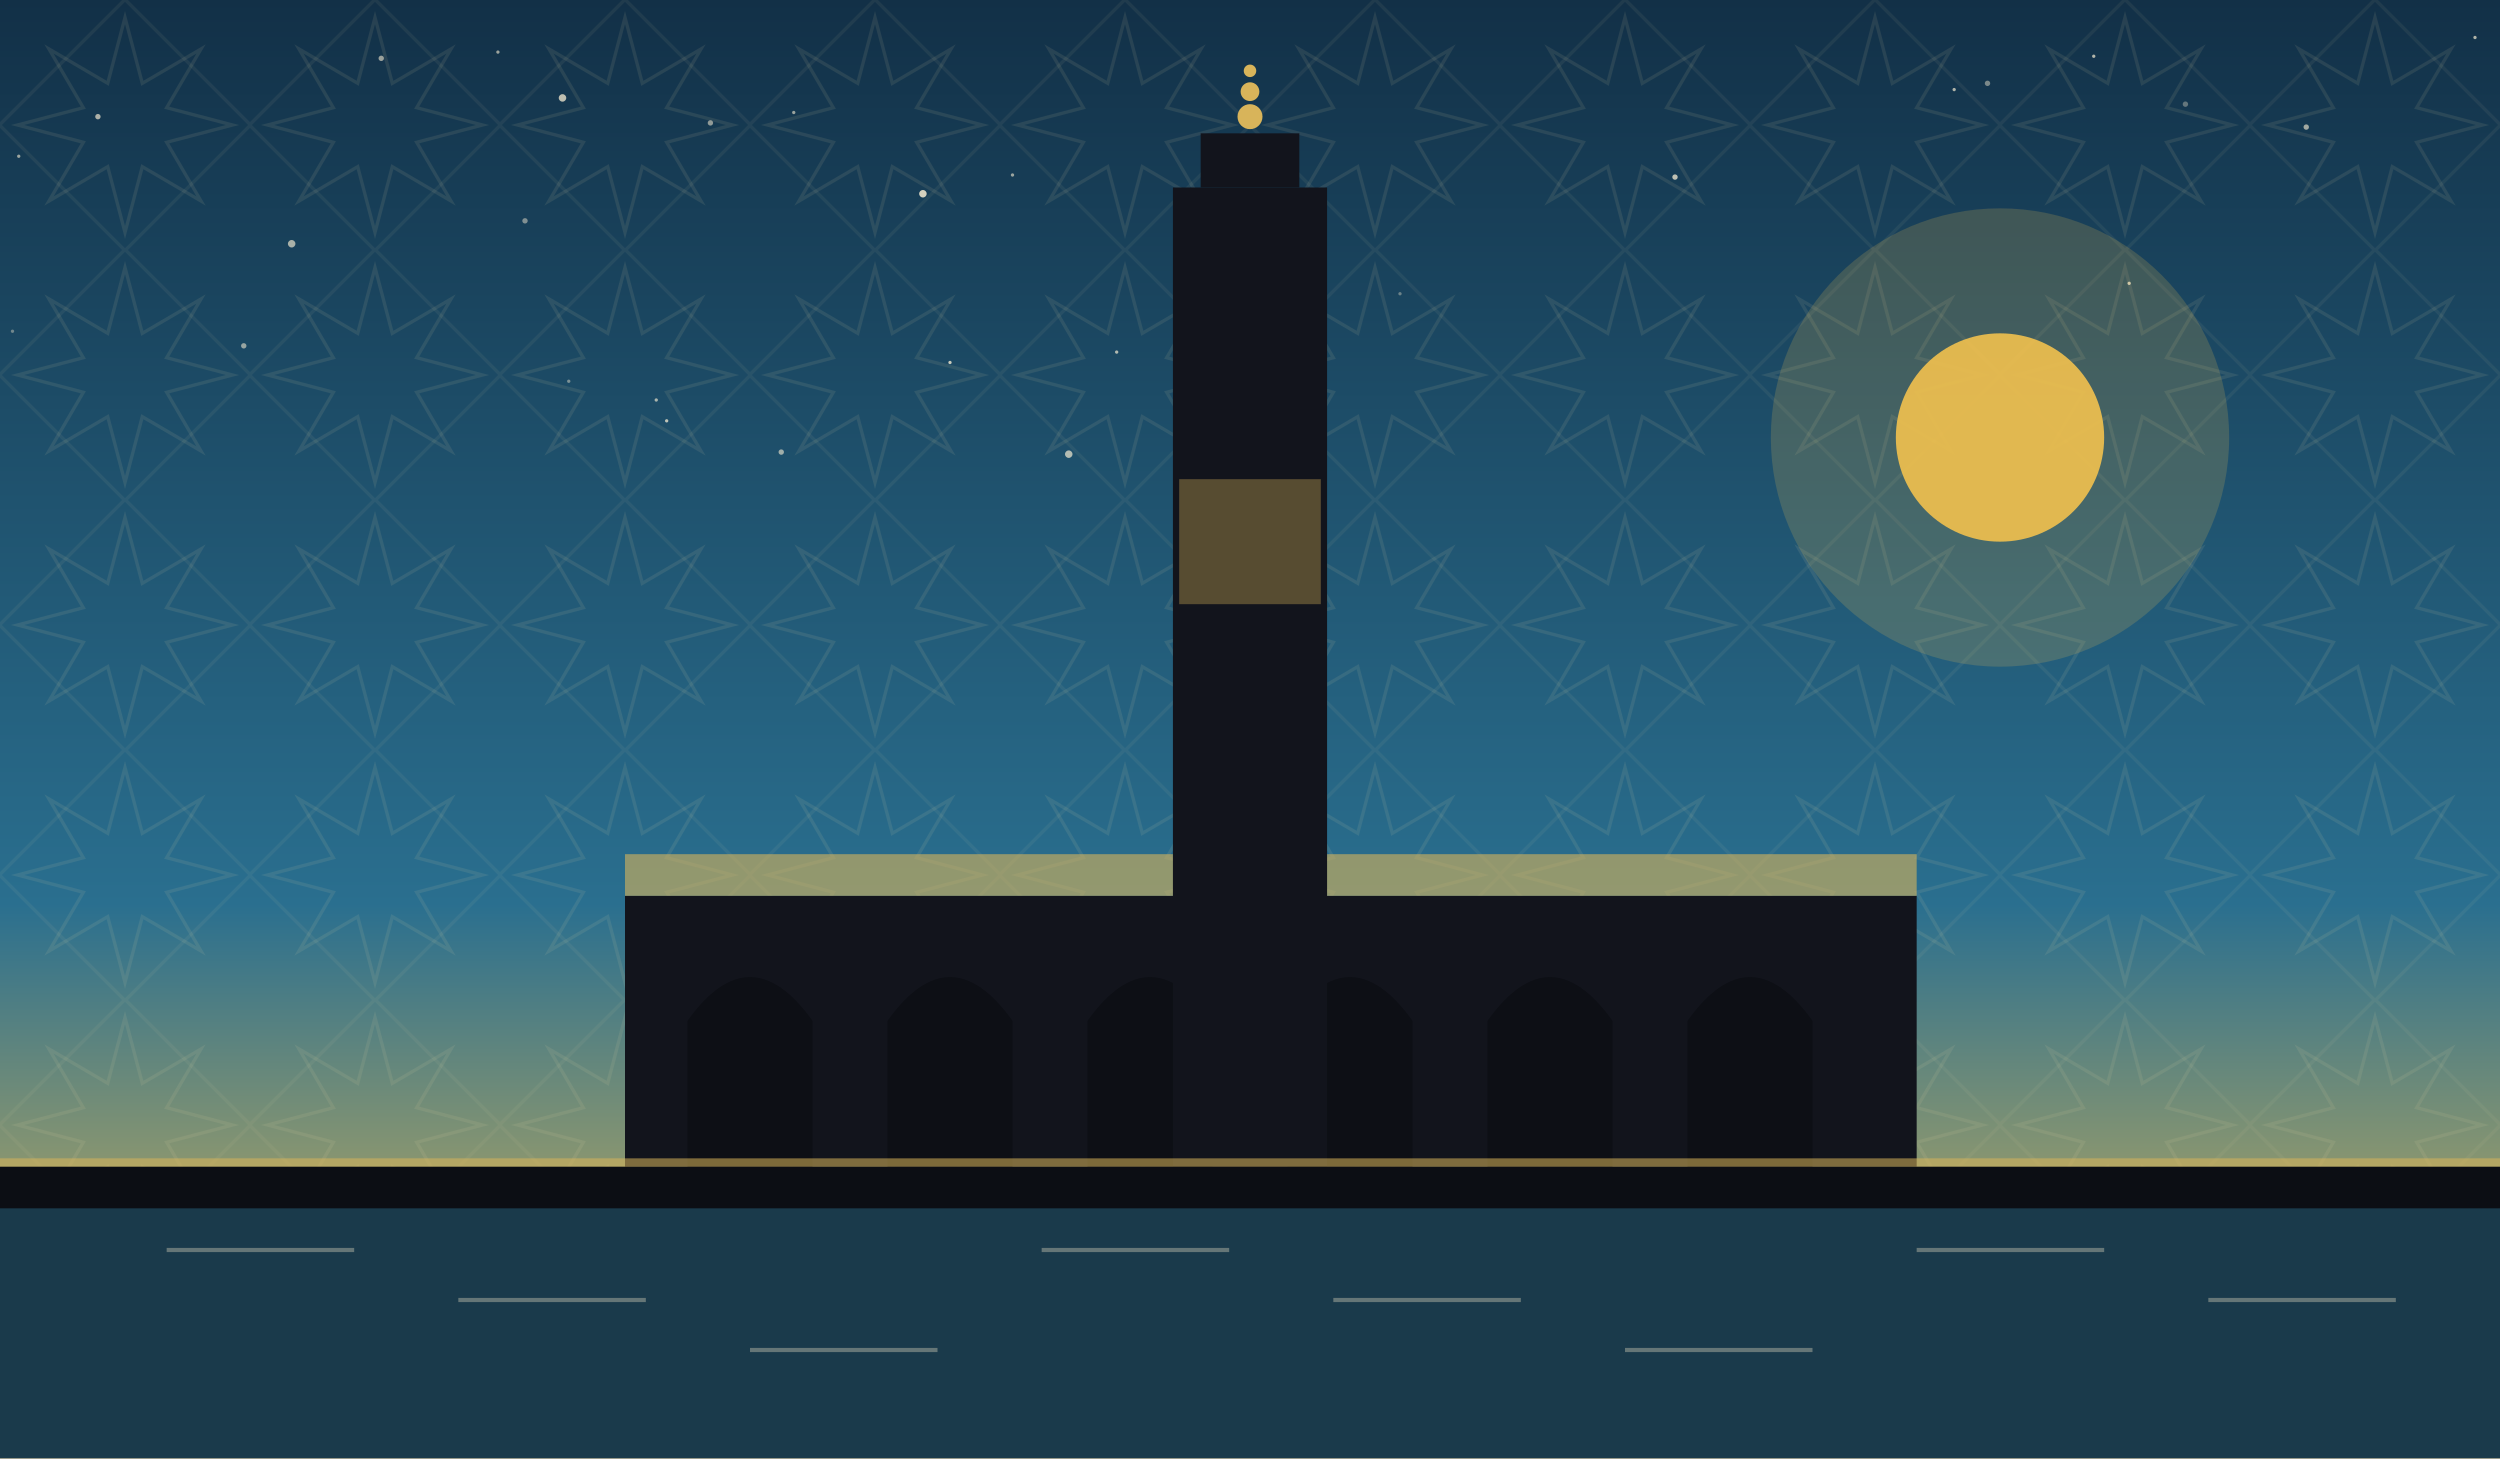
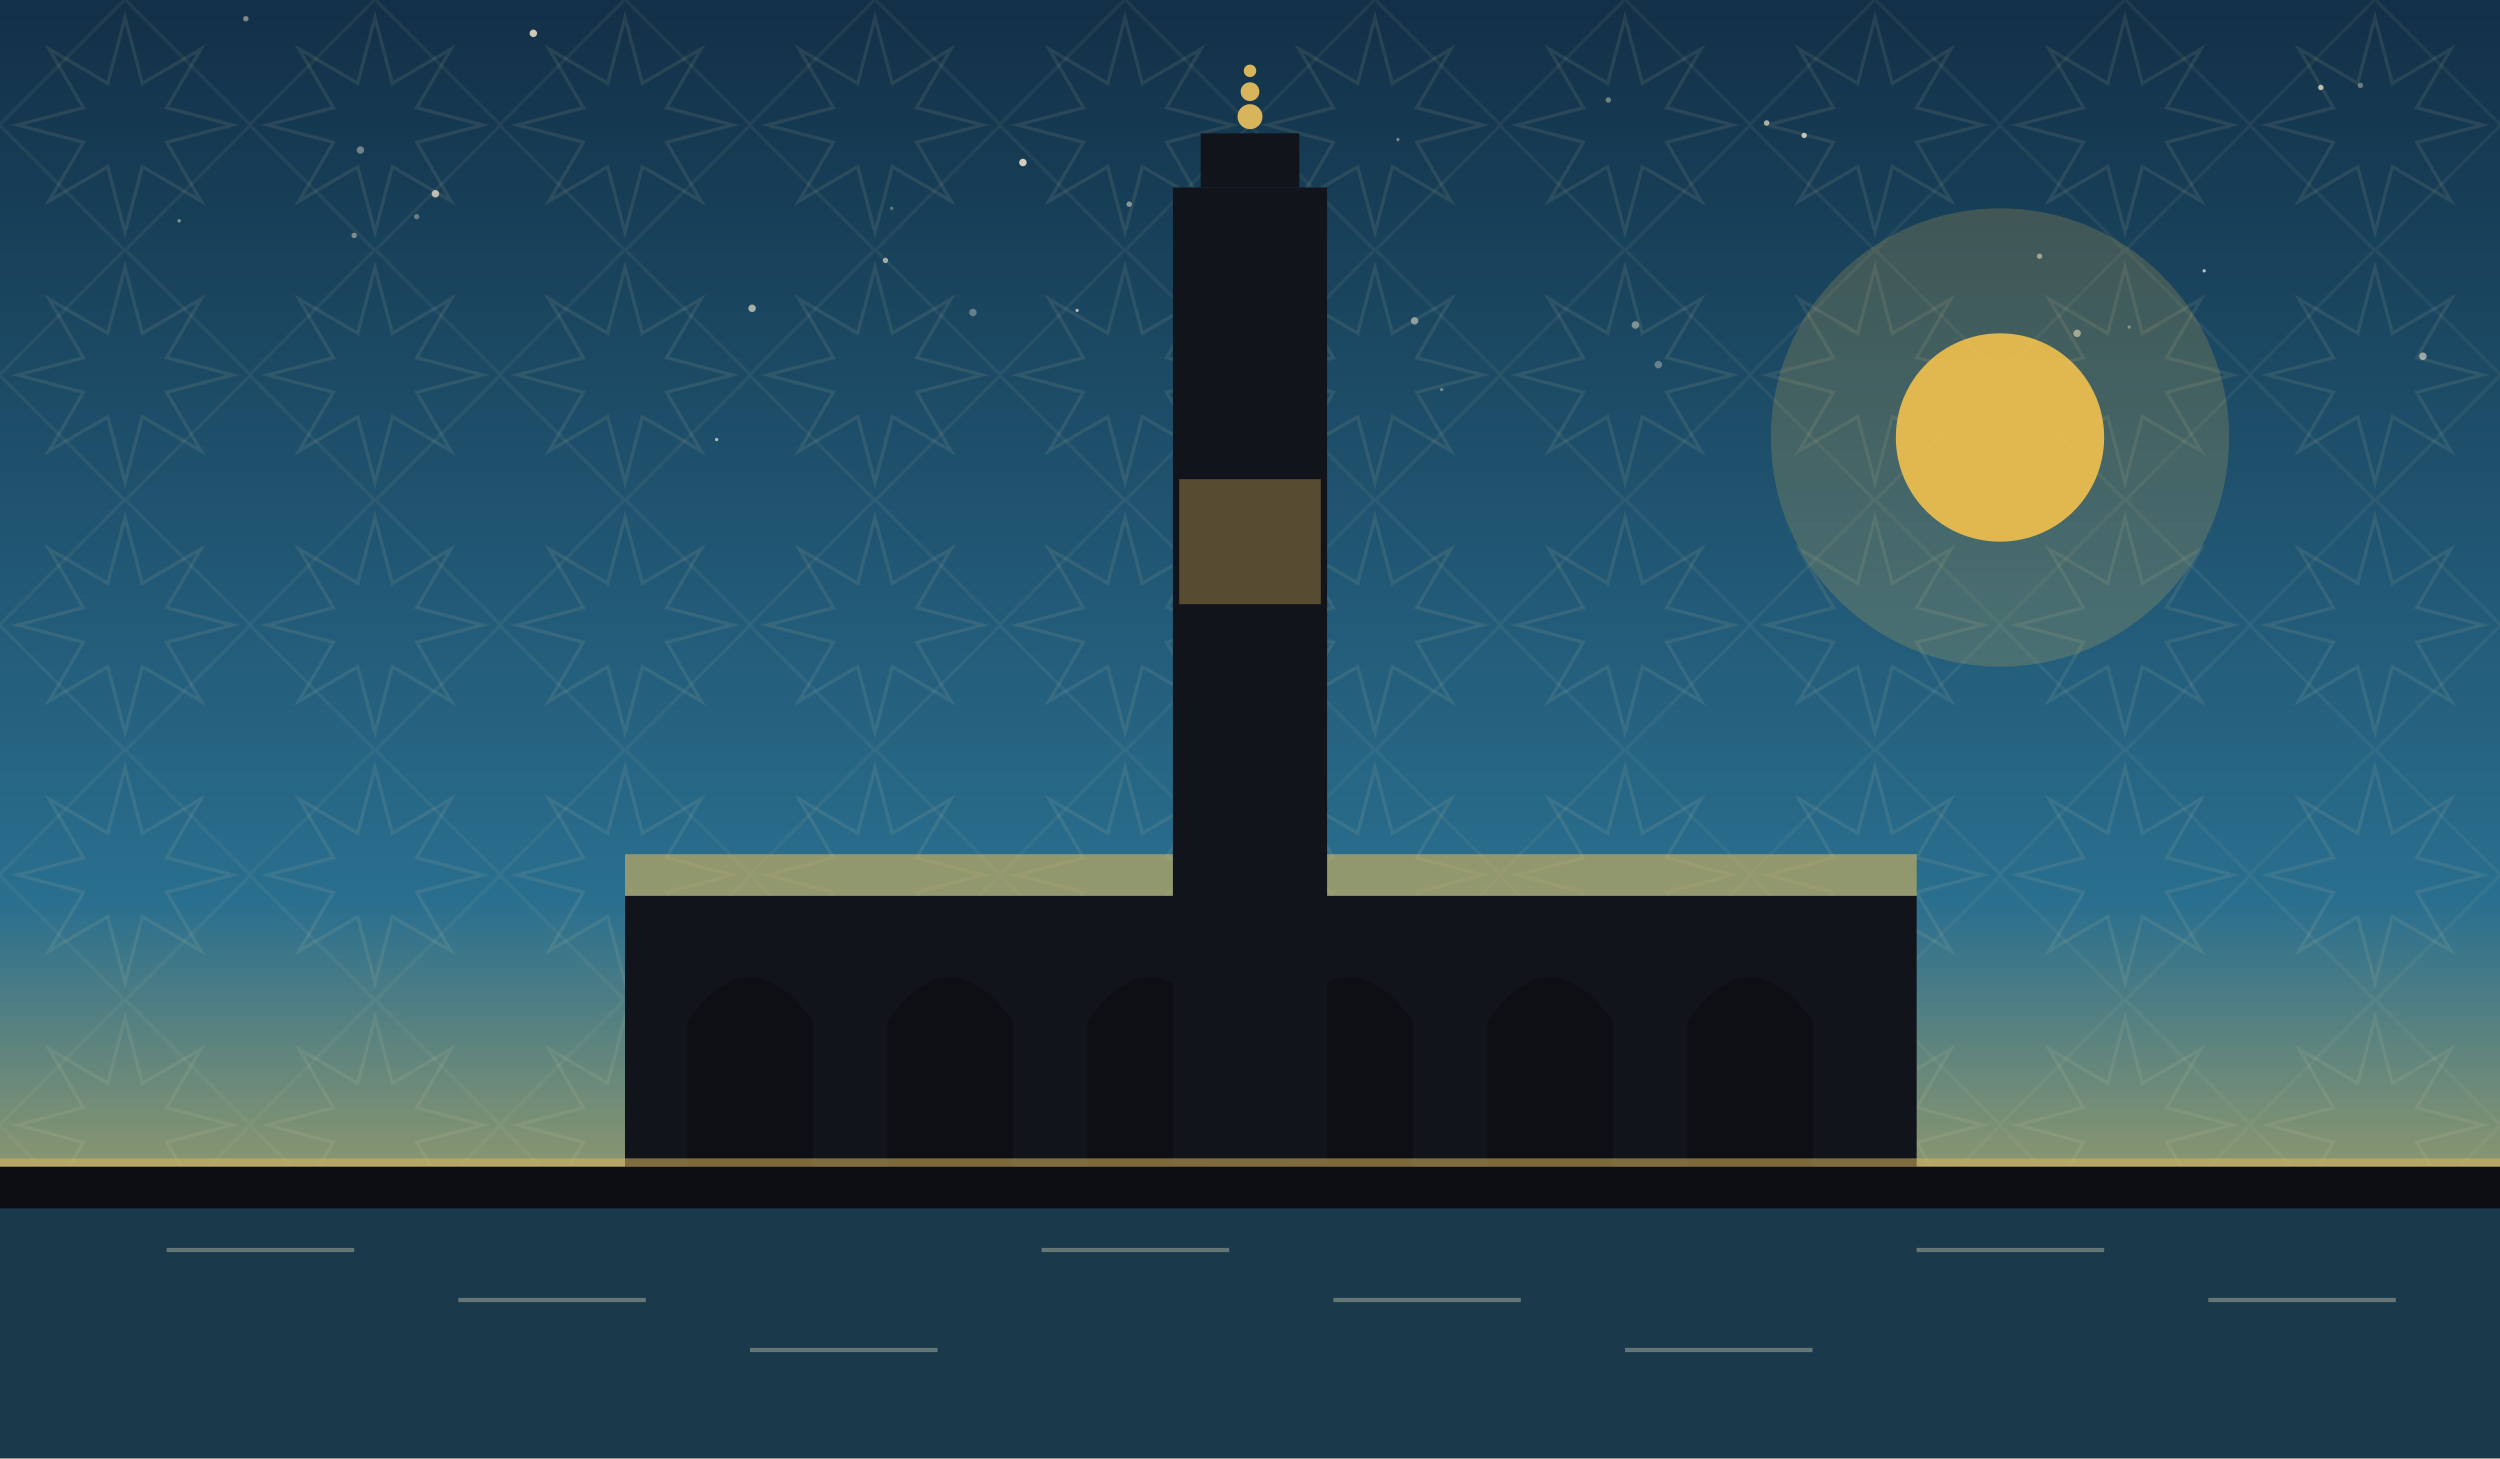
<svg xmlns="http://www.w3.org/2000/svg" viewBox="0 0 1200 700" role="img">
  <defs>
    <linearGradient id="sky" x1="0" y1="0" x2="0" y2="1">
      <stop offset="0" stop-color="#123047" />
      <stop offset="0.62" stop-color="#2a6f8f" />
      <stop offset="1" stop-color="#f2c14e" />
    </linearGradient>
    <pattern id="g1" width="120" height="120" patternUnits="userSpaceOnUse">
      <polygon points="111.6,60.0 80.0,68.3 96.5,96.5 68.3,80.0 60.0,111.6 51.7,80.0 23.5,96.5 40.0,68.3 8.4,60.0 40.0,51.7 23.5,23.5 51.7,40.0 60.0,8.4 68.3,40.0 96.5,23.5 80.0,51.7" fill="none" stroke="#e8d9a8" stroke-width="1.6" opacity="0.1" />
      <rect x="17.4" y="17.4" width="85.2" height="85.2" fill="none" stroke="#e8d9a8" stroke-width="1.6" opacity="0.07" transform="rotate(45 60.0 60.0)" />
    </pattern>
  </defs>
  <rect width="1200" height="700" fill="url(#sky)" />
  <rect width="1200" height="700" fill="url(#g1)" />
-   <circle cx="443" cy="93" r="1.8" fill="#f7ecd2" opacity="0.84" />
-   <circle cx="117" cy="166" r="1.3" fill="#f7ecd2" opacity="0.57" />
-   <circle cx="456" cy="174" r="0.8" fill="#f7ecd2" opacity="0.79" />
-   <circle cx="140" cy="117" r="1.8" fill="#f7ecd2" opacity="0.65" />
-   <circle cx="9" cy="75" r="0.8" fill="#f7ecd2" opacity="0.60" />
-   <circle cx="183" cy="28" r="1.3" fill="#f7ecd2" opacity="0.59" />
-   <circle cx="1022" cy="136" r="0.8" fill="#f7ecd2" opacity="0.77" />
-   <circle cx="6" cy="159" r="0.8" fill="#f7ecd2" opacity="0.39" />
-   <circle cx="375" cy="217" r="1.3" fill="#f7ecd2" opacity="0.60" />
-   <circle cx="1049" cy="50" r="1.3" fill="#f7ecd2" opacity="0.35" />
-   <circle cx="1188" cy="18" r="0.8" fill="#f7ecd2" opacity="0.69" />
-   <circle cx="672" cy="141" r="0.8" fill="#f7ecd2" opacity="0.37" />
-   <circle cx="341" cy="59" r="1.3" fill="#f7ecd2" opacity="0.54" />
-   <circle cx="315" cy="192" r="0.8" fill="#f7ecd2" opacity="0.65" />
-   <circle cx="954" cy="40" r="1.3" fill="#f7ecd2" opacity="0.45" />
-   <circle cx="938" cy="43" r="0.8" fill="#f7ecd2" opacity="0.69" />
-   <circle cx="1107" cy="61" r="1.3" fill="#f7ecd2" opacity="0.62" />
-   <circle cx="381" cy="54" r="0.8" fill="#f7ecd2" opacity="0.59" />
-   <circle cx="320" cy="202" r="0.8" fill="#f7ecd2" opacity="0.75" />
-   <circle cx="804" cy="85" r="1.3" fill="#f7ecd2" opacity="0.75" />
-   <circle cx="273" cy="183" r="0.8" fill="#f7ecd2" opacity="0.44" />
-   <circle cx="47" cy="56" r="1.3" fill="#f7ecd2" opacity="0.67" />
-   <circle cx="486" cy="84" r="0.8" fill="#f7ecd2" opacity="0.59" />
-   <circle cx="270" cy="47" r="1.8" fill="#f7ecd2" opacity="0.75" />
-   <circle cx="239" cy="25" r="0.8" fill="#f7ecd2" opacity="0.60" />
-   <circle cx="513" cy="218" r="1.8" fill="#f7ecd2" opacity="0.69" />
-   <circle cx="252" cy="106" r="1.3" fill="#f7ecd2" opacity="0.47" />
-   <circle cx="536" cy="169" r="0.8" fill="#f7ecd2" opacity="0.69" />
-   <circle cx="1005" cy="27" r="0.8" fill="#f7ecd2" opacity="0.70" />
-   <circle cx="579" cy="80" r="1.8" fill="#f7ecd2" opacity="0.55" />
+   <circle cx="256" cy="16" r="1.8" fill="#f7ecd2" opacity="0.81" />
+   <circle cx="866" cy="65" r="1.3" fill="#f7ecd2" opacity="0.75" />
+   <circle cx="1133" cy="41" r="1.3" fill="#f7ecd2" opacity="0.38" />
+   <circle cx="361" cy="148" r="1.8" fill="#f7ecd2" opacity="0.63" />
+   <circle cx="542" cy="98" r="1.3" fill="#f7ecd2" opacity="0.51" />
+   <circle cx="692" cy="187" r="0.8" fill="#f7ecd2" opacity="0.39" />
+   <circle cx="979" cy="123" r="1.3" fill="#f7ecd2" opacity="0.52" />
+   <circle cx="467" cy="150" r="1.8" fill="#f7ecd2" opacity="0.35" />
+   <circle cx="428" cy="100" r="0.8" fill="#f7ecd2" opacity="0.35" />
+   <circle cx="118" cy="9" r="1.3" fill="#f7ecd2" opacity="0.47" />
+   <circle cx="425" cy="125" r="1.3" fill="#f7ecd2" opacity="0.60" />
+   <circle cx="173" cy="72" r="1.8" fill="#f7ecd2" opacity="0.41" />
+   <circle cx="1114" cy="42" r="1.3" fill="#f7ecd2" opacity="0.73" />
+   <circle cx="344" cy="211" r="0.8" fill="#f7ecd2" opacity="0.69" />
+   <circle cx="671" cy="67" r="0.8" fill="#f7ecd2" opacity="0.42" />
+   <circle cx="679" cy="154" r="1.8" fill="#f7ecd2" opacity="0.51" />
+   <circle cx="200" cy="104" r="1.3" fill="#f7ecd2" opacity="0.35" />
+   <circle cx="170" cy="113" r="1.3" fill="#f7ecd2" opacity="0.45" />
+   <circle cx="517" cy="149" r="0.8" fill="#f7ecd2" opacity="0.68" />
+   <circle cx="785" cy="156" r="1.8" fill="#f7ecd2" opacity="0.45" />
+   <circle cx="86" cy="106" r="0.8" fill="#f7ecd2" opacity="0.51" />
+   <circle cx="796" cy="175" r="1.8" fill="#f7ecd2" opacity="0.35" />
+   <circle cx="1163" cy="171" r="1.8" fill="#f7ecd2" opacity="0.58" />
+   <circle cx="491" cy="78" r="1.8" fill="#f7ecd2" opacity="0.83" />
+   <circle cx="772" cy="48" r="1.3" fill="#f7ecd2" opacity="0.41" />
+   <circle cx="1022" cy="157" r="0.8" fill="#f7ecd2" opacity="0.39" />
+   <circle cx="209" cy="93" r="1.8" fill="#f7ecd2" opacity="0.72" />
+   <circle cx="997" cy="160" r="1.8" fill="#f7ecd2" opacity="0.55" />
+   <circle cx="1058" cy="130" r="0.8" fill="#f7ecd2" opacity="0.75" />
+   <circle cx="848" cy="59" r="1.3" fill="#f7ecd2" opacity="0.67" />
  <circle cx="960" cy="210" r="110" fill="#f2c14e" opacity="0.18" />
  <circle cx="960" cy="210" r="50" fill="#f2c14e" opacity="0.9" />
  <rect x="300" y="430" width="620" height="130" fill="#12141c" />
  <path d="M 330 560 L 330 490 Q 360 448 390 490 L 390 560 Z" fill="#0c0e14" opacity="0.9" />
  <path d="M 426 560 L 426 490 Q 456 448 486 490 L 486 560 Z" fill="#0c0e14" opacity="0.9" />
  <path d="M 522 560 L 522 490 Q 552 448 582 490 L 582 560 Z" fill="#0c0e14" opacity="0.9" />
  <path d="M 618 560 L 618 490 Q 648 448 678 490 L 678 560 Z" fill="#0c0e14" opacity="0.9" />
  <path d="M 714 560 L 714 490 Q 744 448 774 490 L 774 560 Z" fill="#0c0e14" opacity="0.9" />
  <path d="M 810 560 L 810 490 Q 840 448 870 490 L 870 560 Z" fill="#0c0e14" opacity="0.9" />
  <path d="M 300 430 L 920 430 L 920 410 L 300 410 Z" fill="#d8b45a" opacity="0.6" />
  <rect x="563.0" y="90" width="74" height="470" fill="#12141c" />
  <rect x="576.32" y="64" width="47.36" height="26" fill="#12141c" />
  <circle cx="600" cy="56" r="6" fill="#d8b45a" />
  <circle cx="600" cy="44" r="4.5" fill="#d8b45a" />
  <circle cx="600" cy="34" r="3" fill="#d8b45a" />
  <rect x="566" y="230" width="68" height="60" fill="#d8b45a" opacity="0.35" />
  <rect x="0" y="560" width="1200" height="60" fill="#0c0e14" opacity="0.6" />
  <rect x="0" y="560" width="1200" height="140" fill="#0c0e14" />
  <rect x="0" y="580" width="1200" height="120" fill="#2a6f8f" opacity="0.45" />
  <g opacity="0.35">
    <line x1="80" y1="600" x2="170" y2="600" stroke="#f2e6c8" stroke-width="2" />
    <line x1="220" y1="624" x2="310" y2="624" stroke="#f2e6c8" stroke-width="2" />
    <line x1="360" y1="648" x2="450" y2="648" stroke="#f2e6c8" stroke-width="2" />
    <line x1="500" y1="600" x2="590" y2="600" stroke="#f2e6c8" stroke-width="2" />
    <line x1="640" y1="624" x2="730" y2="624" stroke="#f2e6c8" stroke-width="2" />
    <line x1="780" y1="648" x2="870" y2="648" stroke="#f2e6c8" stroke-width="2" />
    <line x1="920" y1="600" x2="1010" y2="600" stroke="#f2e6c8" stroke-width="2" />
    <line x1="1060" y1="624" x2="1150" y2="624" stroke="#f2e6c8" stroke-width="2" />
  </g>
  <rect x="0" y="556" width="1200" height="4" fill="#d8b45a" opacity="0.55" />
</svg>
